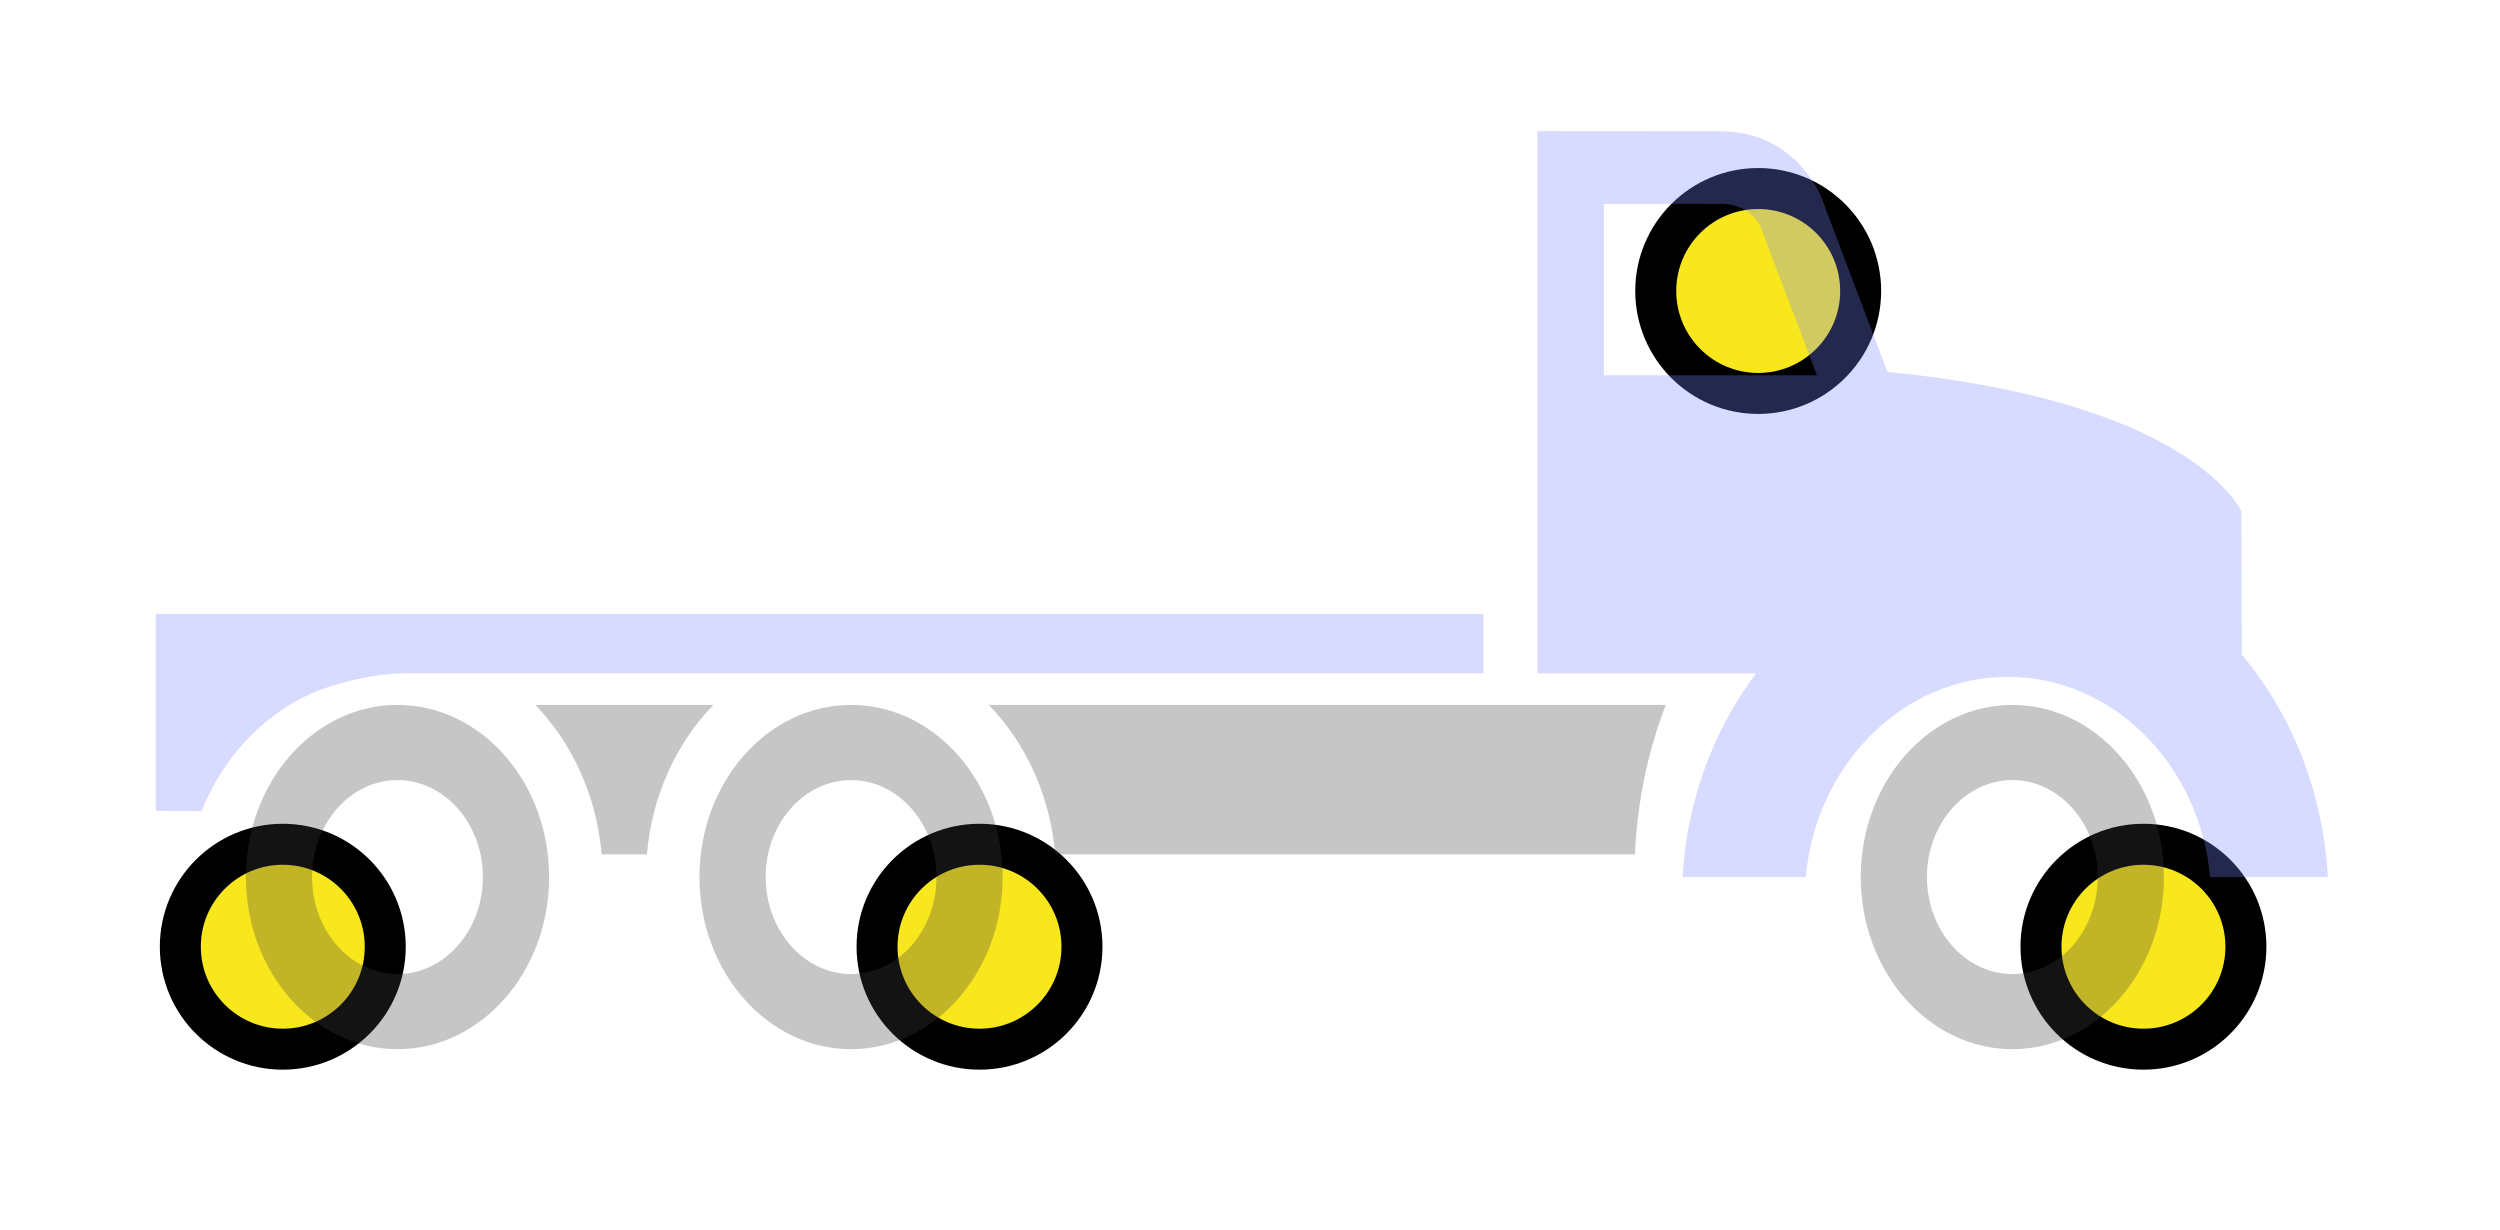
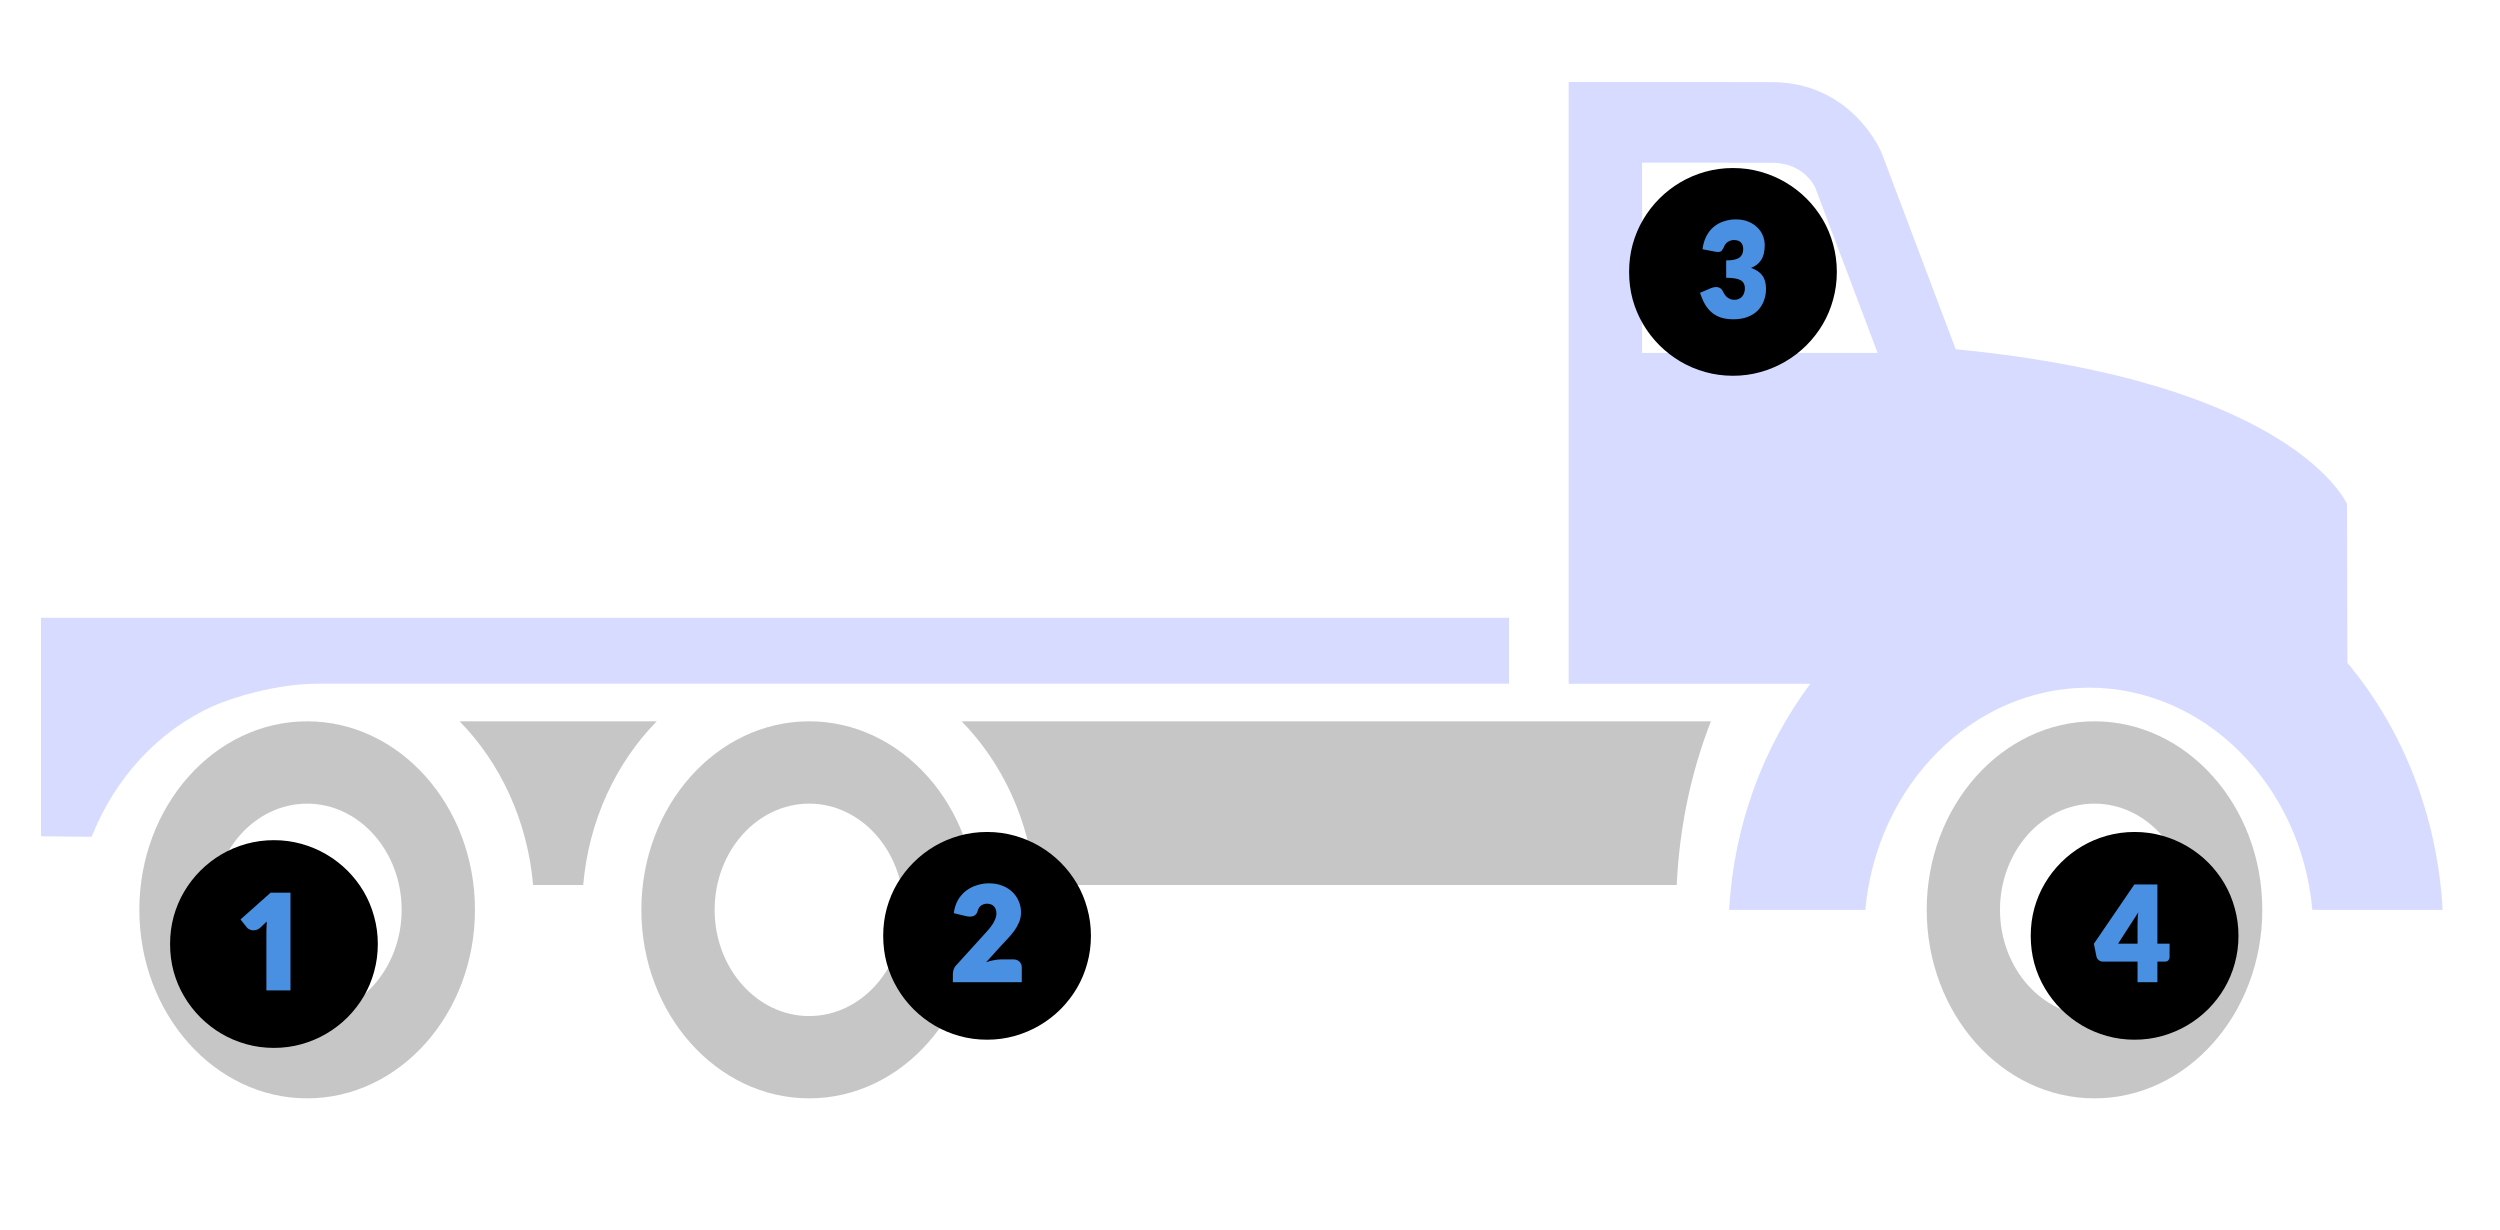
<svg xmlns="http://www.w3.org/2000/svg" width="305px" height="150px" viewBox="0 0 305 150" version="1.1">
  <defs />
  <g id="Truck" stroke="none" stroke-width="1" fill="none" fill-rule="evenodd">
-     <circle id="Oval" stroke="#000000" stroke-width="5" fill="#F8E71C" cx="34.5" cy="115.5" r="12.5" />
-     <circle id="Oval-Copy" stroke="#000000" stroke-width="5" fill="#F8E71C" cx="119.5" cy="115.5" r="12.5" />
-     <circle id="Oval-Copy-2" stroke="#000000" stroke-width="5" fill="#F8E71C" cx="214.5" cy="35.5" r="12.5" />
-     <circle id="Oval-Copy-3" stroke="#000000" stroke-width="5" fill="#F8E71C" cx="261.5" cy="115.5" r="12.5" />
-     <g id="TRUCK" opacity="0.3" transform="translate(19, 16)">
-       <path d="M168.567,0 C168.567,0 181.973,0.018 190.951,0.018 C199.925,0.018 203.099,7.8 203.099,7.8 L211.273,29.378 C248.683,33.012 254.45,46.394 254.45,46.394 L254.491,63.856 C260.533,71.049 264.408,80.515 265,91 L250.625,91 C249.393,77.312 238.801,66.577 225.964,66.577 C213.125,66.577 202.535,77.312 201.303,91 L186.274,91 C186.801,81.595 190.093,73.014 195.233,66.147 L168.567,66.147 L168.567,0 Z M176.667,29.783 L202.658,29.783 L195.742,11.531 C195.337,10.77 194.017,8.877 190.951,8.877 C186.553,8.877 181.097,8.874 176.667,8.869 L176.667,29.783 Z M0,58.899 L0,82.915 L5.591,82.97 C8.162,76.475 12.983,71.295 18.98,68.607 C20.98,67.712 25.926,66.14 30.592,66.14 L161.987,66.14 L161.987,58.899 L0,58.899 Z" id="Fill-347" fill="#7785FF" />
-       <path d="M226.506,112 C216.308,112 208.01,102.58 208.01,90.999 C208.01,79.422 216.308,70 226.506,70 C236.704,70 245,79.422 245,90.999 C245,102.58 236.704,112 226.506,112 Z M226.506,102.832 C232.25,102.832 236.923,97.524 236.923,90.999 C236.923,84.479 232.25,79.171 226.506,79.171 C220.762,79.171 216.087,84.479 216.087,90.999 C216.087,97.524 220.762,102.832 226.506,102.832 Z M29.494,112 C19.296,112 11,102.58 11,90.999 C11,79.422 19.296,70 29.494,70 C39.696,70 47.993,79.422 47.993,90.999 C47.993,102.58 39.696,112 29.494,112 Z M29.494,102.832 C35.238,102.832 39.911,97.524 39.911,90.999 C39.911,84.479 35.238,79.171 29.494,79.171 C23.75,79.171 19.075,84.479 19.075,90.999 C19.075,97.524 23.75,102.832 29.494,102.832 Z M84.831,112 C74.633,112 66.334,102.58 66.334,90.999 C66.334,79.422 74.633,70 84.831,70 C95.029,70 103.325,79.422 103.325,90.999 C103.325,102.58 95.029,112 84.831,112 Z M84.831,102.832 C90.575,102.832 95.248,97.524 95.248,90.999 C95.248,84.479 90.575,79.171 84.831,79.171 C79.086,79.171 74.412,84.479 74.412,90.999 C74.412,97.524 79.086,102.832 84.831,102.832 Z M184.225,70 L101.637,70 C106.107,74.62 109.12,81.021 109.735,88.23 L180.457,88.23 C180.754,81.778 182.047,75.63 184.225,70 Z M46.301,70 C50.77,74.62 53.783,81.021 54.401,88.23 L59.924,88.23 C60.542,81.021 63.552,74.62 68.029,70 L46.301,70 Z" id="Fill-348" fill="#414141" />
+     <g id="TRUCK" opacity="0.3" transform="translate(5, 10)">
+       <path d="M186.378,0 C186.378,0 201.2,0.02 211.127,0.02 C221.049,0.02 224.559,8.657 224.559,8.657 L233.596,32.607 C274.959,36.639 281.335,51.492 281.335,51.492 L281.381,70.874 C288.061,78.857 292.346,89.363 293,101 L277.107,101 C275.744,85.808 264.033,73.893 249.839,73.893 C235.643,73.893 223.935,85.808 222.572,101 L205.955,101 C206.538,90.561 210.179,81.037 215.862,73.416 L186.378,73.416 L186.378,0 Z M195.333,33.056 L224.07,33.056 L216.424,12.799 C215.977,11.954 214.517,9.852 211.127,9.852 C206.265,9.852 200.231,9.849 195.333,9.844 L195.333,33.056 Z M0,65.371 L0,92.026 L6.181,92.088 C9.024,84.879 14.354,79.129 20.986,76.146 C23.197,75.153 28.665,73.408 33.824,73.408 L179.102,73.408 L179.102,65.371 L0,65.371 Z" id="Fill-347" fill="#7785FF" />
+       <path d="M250.53,124 C239.243,124 230.058,113.683 230.058,100.999 C230.058,88.32 239.243,78 250.53,78 C261.818,78 271,88.32 271,100.999 C271,113.683 261.818,124 250.53,124 Z M250.53,113.958 C256.888,113.958 262.06,108.145 262.06,100.999 C262.06,93.858 256.888,88.044 250.53,88.044 C244.172,88.044 238.998,93.858 238.998,100.999 C238.998,108.145 244.172,113.958 250.53,113.958 Z M32.47,124 C21.182,124 12,113.683 12,100.999 C12,88.32 21.182,78 32.47,78 C43.762,78 52.945,88.32 52.945,100.999 C52.945,113.683 43.762,124 32.47,124 Z M32.47,113.958 C38.828,113.958 44,108.145 44,100.999 C44,93.858 38.828,88.044 32.47,88.044 C26.112,88.044 20.938,93.858 20.938,100.999 C20.938,108.145 26.112,113.958 32.47,113.958 Z M93.719,124 C82.431,124 73.246,113.683 73.246,100.999 C73.246,88.32 82.431,78 93.719,78 C105.006,78 114.189,88.32 114.189,100.999 C114.189,113.683 105.006,124 93.719,124 Z M93.719,113.958 C100.077,113.958 105.248,108.145 105.248,100.999 C105.248,93.858 100.077,88.044 93.719,88.044 C87.361,88.044 82.186,93.858 82.186,100.999 C82.186,108.145 87.361,113.958 93.719,113.958 Z M203.732,78 L112.321,78 C117.268,83.06 120.603,90.071 121.284,97.966 L199.561,97.966 C199.89,90.9 201.321,84.166 203.732,78 Z M51.072,78 C56.019,83.06 59.354,90.071 60.038,97.966 L66.151,97.966 C66.835,90.071 70.167,83.06 75.122,78 L51.072,78 Z" id="Fill-348" fill="#414141" />
+     </g>
+     <g id="Group-3" transform="translate(20, 99)">
+       <circle id="Oval" fill="#4A90E2" cx="12" cy="14" r="10" />
+       <text id="❶" font-family="Lato-Bold, Lato" font-size="24" font-weight="bold" fill="#000000">
+         <tspan x="0" y="24">❶</tspan>
+       </text>
+     </g>
+     <g id="Group-2" transform="translate(107, 98)">
+       <circle id="Oval-Copy" fill="#4A90E2" cx="12" cy="15" r="10" />
+       <text id="❷" font-family="Lato-Bold, Lato" font-size="24" font-weight="bold" fill="#000000">
+         <tspan x="0" y="24">❷</tspan>
+       </text>
+     </g>
+     <g id="Group" transform="translate(198, 17)">
+       <circle id="Oval-Copy-2" fill="#4A90E2" cx="14" cy="16" r="10" />
+       <text id="❸" font-family="Lato-Bold, Lato" font-size="24" font-weight="bold" fill="#000000">
+         <tspan x="0" y="24">❸</tspan>
+       </text>
+     </g>
+     <g id="Group-4" transform="translate(247, 98)">
+       <circle id="Oval-Copy-3" fill="#4A90E2" cx="12" cy="15" r="10" />
+       <text id="❹" font-family="Lato-Bold, Lato" font-size="24" font-weight="bold" fill="#000000">
+         <tspan x="0" y="24">❹</tspan>
+       </text>
    </g>
  </g>
</svg>
